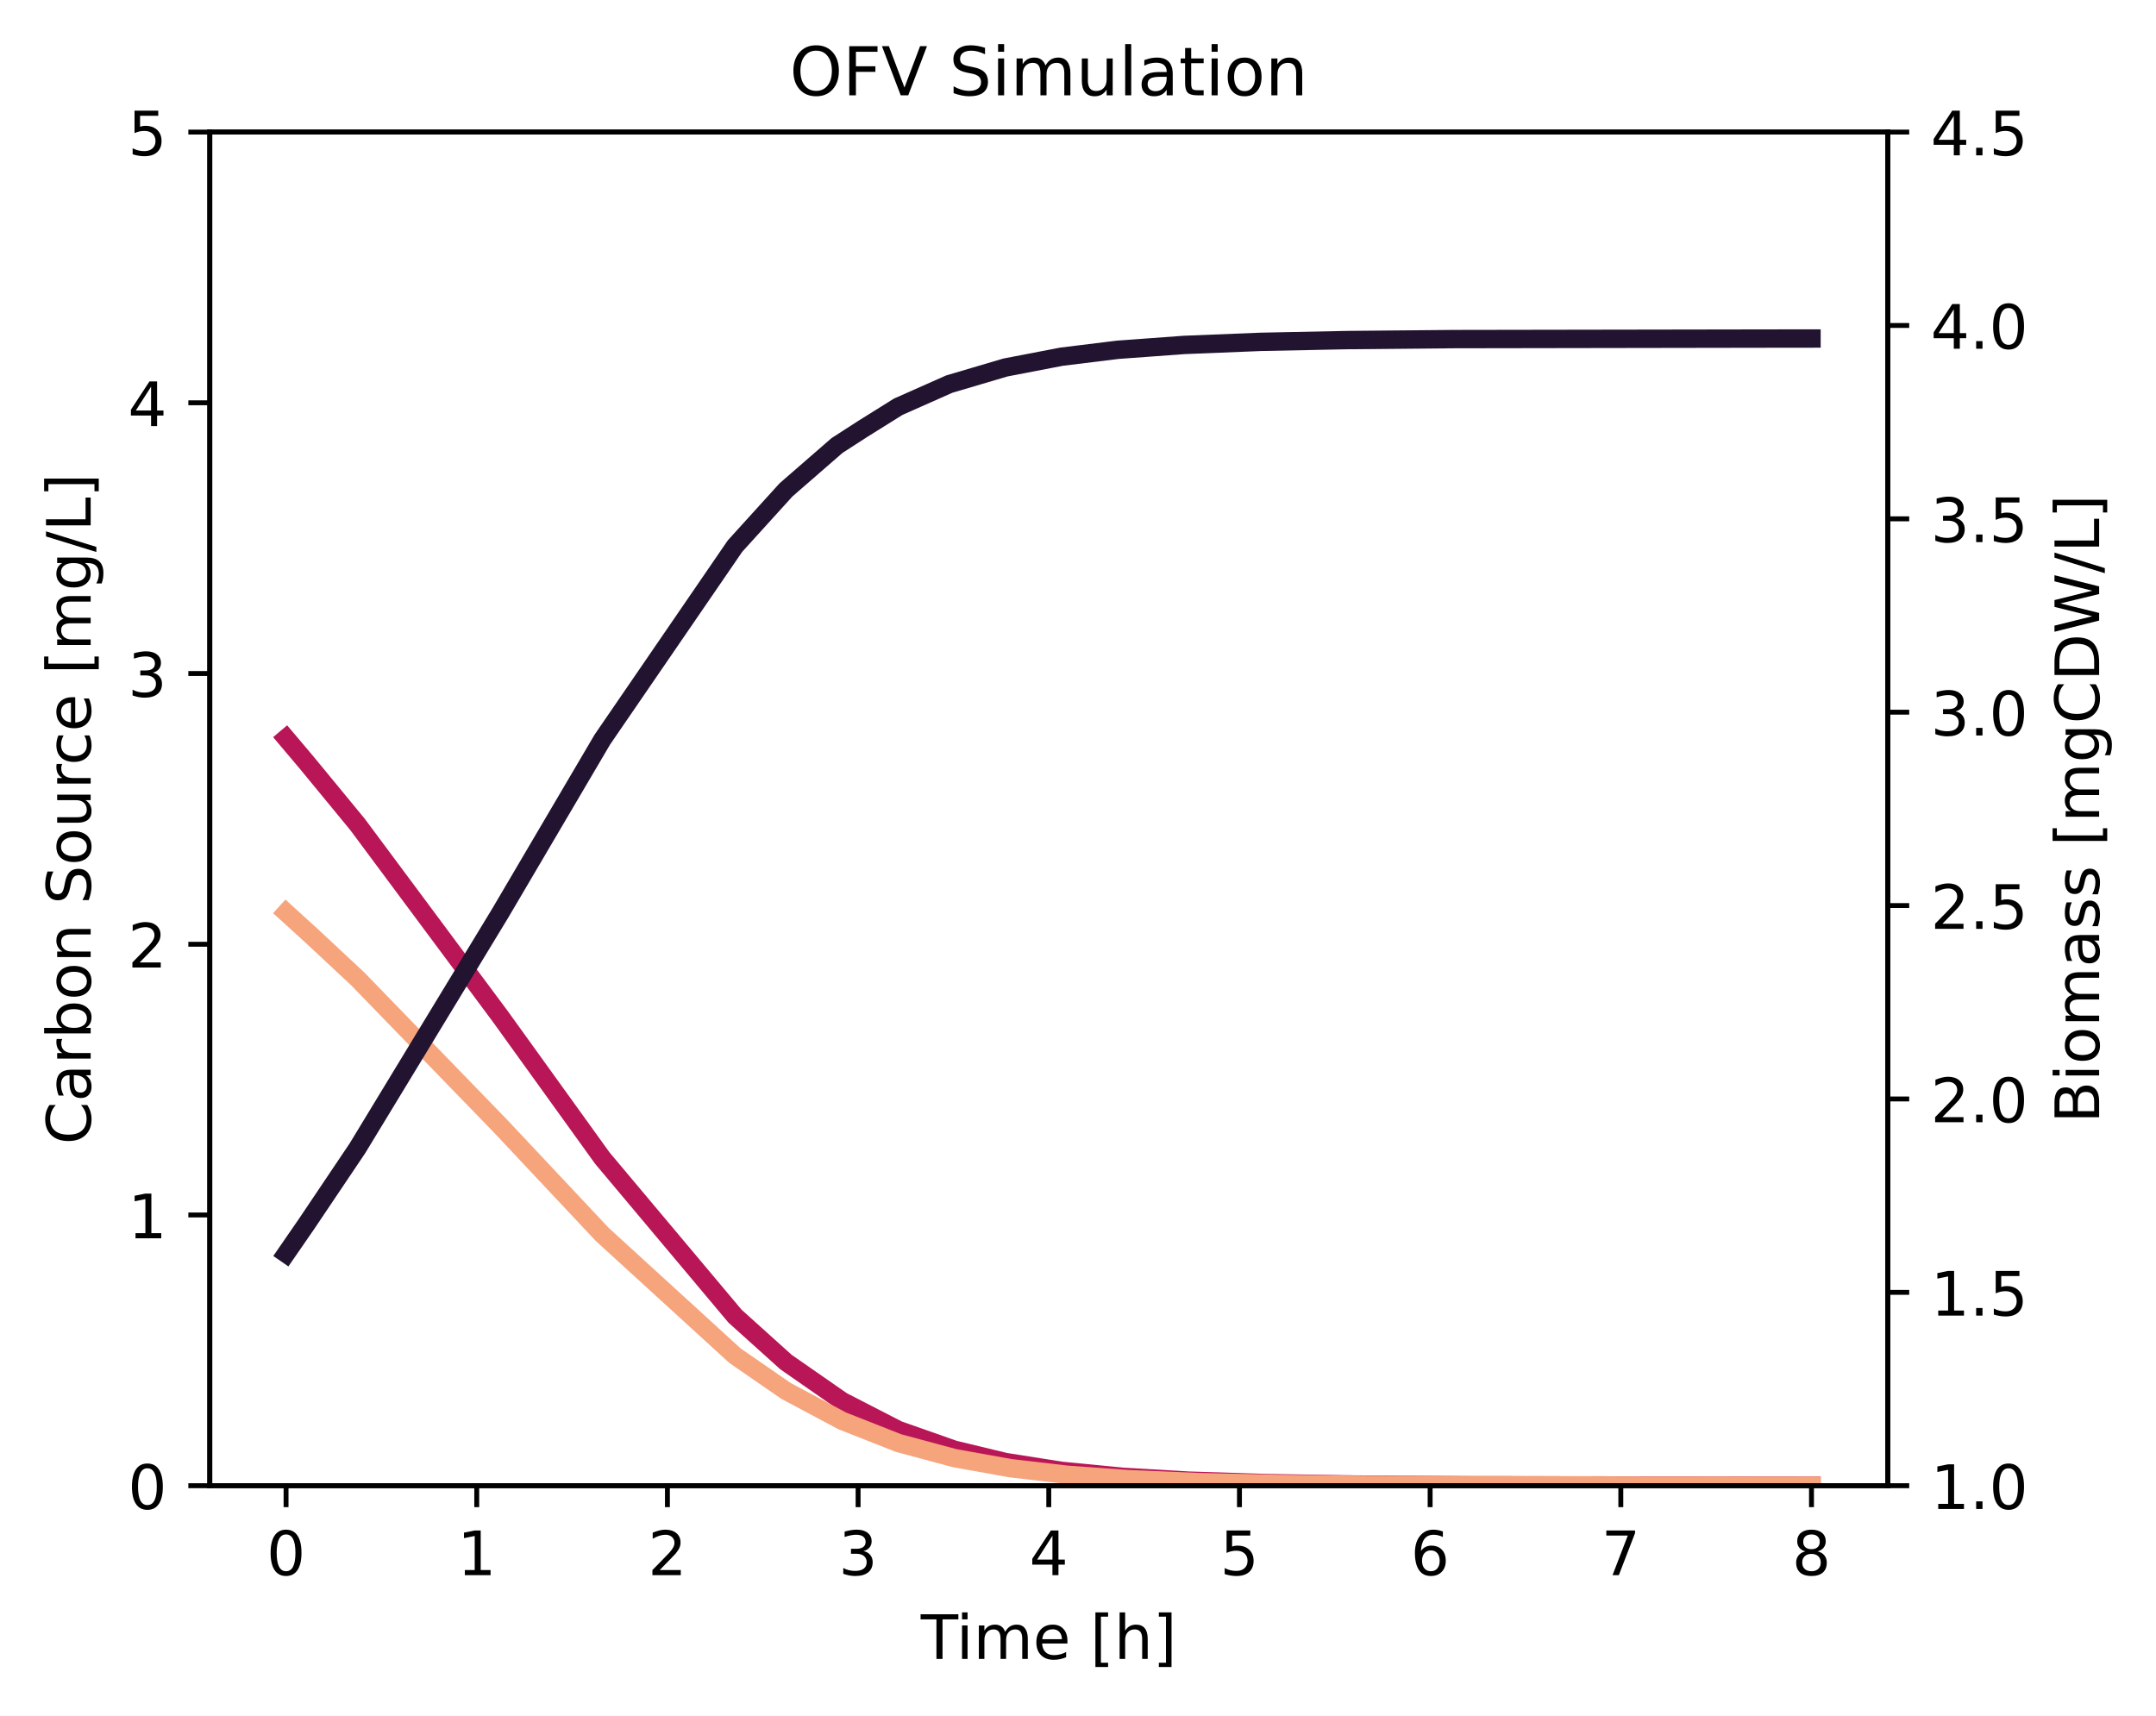
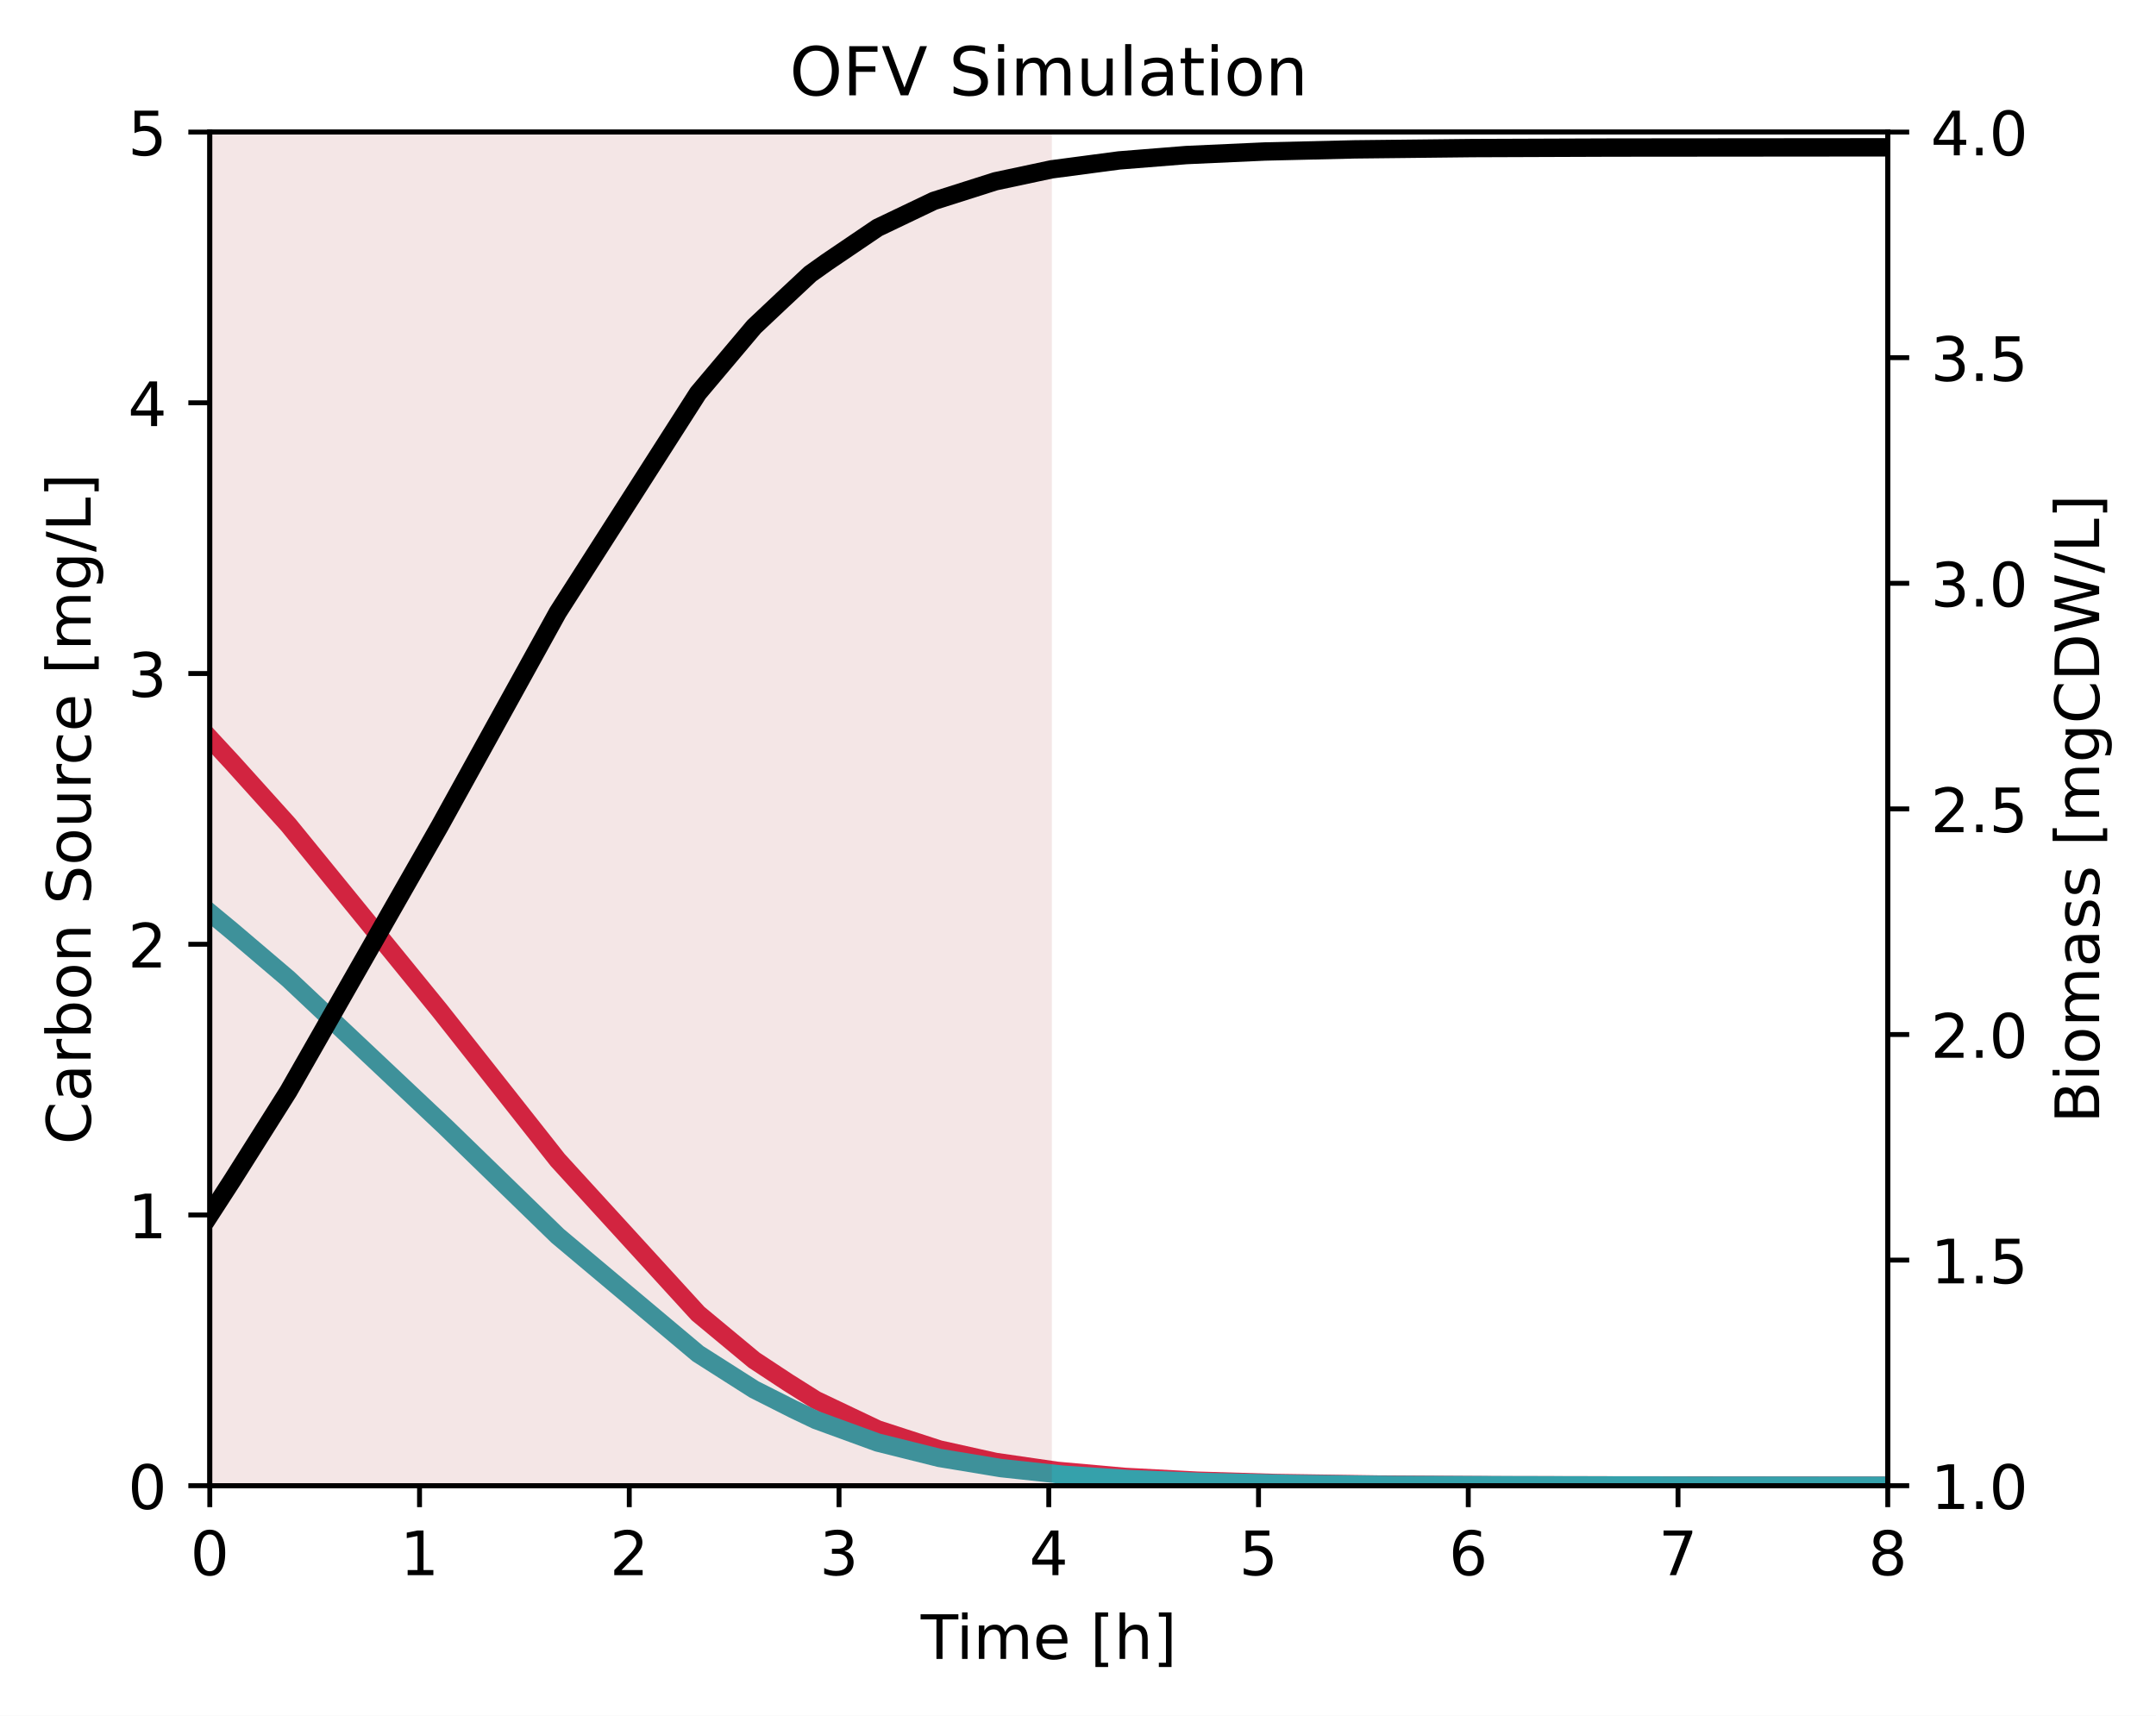
<svg xmlns="http://www.w3.org/2000/svg" xmlns:xlink="http://www.w3.org/1999/xlink" width="351.897pt" height="280.075pt" viewBox="0 0 351.897 280.075" version="1.1">
  <defs>
    <style type="text/css">*{stroke-linejoin: round; stroke-linecap: butt}</style>
  </defs>
  <g id="figure_1">
    <g id="patch_1">
      <path d="M 0 280.075  L 351.897 280.075  L 351.897 0  L 0 0  z " style="fill: #ffffff" />
    </g>
    <g id="axes_1">
      <g id="patch_2">
        <path d="M 34.241 242.518  L 308.116 242.518  L 308.116 21.558  L 34.241 21.558  z " style="fill: #ffffff" />
      </g>
      <g id="matplotlib.axis_1">
        <g id="xtick_1">
          <g id="line2d_1">
            <defs>
-               <path id="m158413f5a1" d="M 0 0  L 0 3.5  " style="stroke: #000000; stroke-width: 0.8" />
-             </defs>
-             <g>
-               <use xlink:href="#m158413f5a1" x="46.689" y="242.518" style="stroke: #000000; stroke-width: 0.8" />
+               <path id="m9cf7307603" d="M 0 0  L 0 3.5  " style="stroke: #000000; stroke-width: 0.8" />
+             </defs>
+             <g>
+               <use xlink:href="#m9cf7307603" x="34.241" y="242.518" style="stroke: #000000; stroke-width: 0.8" />
            </g>
          </g>
          <g id="text_1">
-             <g transform="translate(43.50824 257.1167) scale(0.1 -0.1)">
+             <g transform="translate(31.05937 257.1167) scale(0.1 -0.1)">
              <defs>
                <path id="DejaVuSans-30" d="M 2034 4250  Q 1547 4250 1301 3770  Q 1056 3291 1056 2328  Q 1056 1369 1301 889  Q 1547 409 2034 409  Q 2525 409 2770 889  Q 3016 1369 3016 2328  Q 3016 3291 2770 3770  Q 2525 4250 2034 4250  z M 2034 4750  Q 2819 4750 3233 4129  Q 3647 3509 3647 2328  Q 3647 1150 3233 529  Q 2819 -91 2034 -91  Q 1250 -91 836 529  Q 422 1150 422 2328  Q 422 3509 836 4129  Q 1250 4750 2034 4750  z " transform="scale(0.015625)" />
              </defs>
              <use xlink:href="#DejaVuSans-30" />
            </g>
          </g>
        </g>
        <g id="xtick_2">
          <g id="line2d_2">
            <g>
-               <use xlink:href="#m158413f5a1" x="77.812" y="242.518" style="stroke: #000000; stroke-width: 0.8" />
+               <use xlink:href="#m9cf7307603" x="68.475" y="242.518" style="stroke: #000000; stroke-width: 0.8" />
            </g>
          </g>
          <g id="text_2">
-             <g transform="translate(74.6304 257.1167) scale(0.1 -0.1)">
+             <g transform="translate(65.29375 257.1167) scale(0.1 -0.1)">
              <defs>
                <path id="DejaVuSans-31" d="M 794 531  L 1825 531  L 1825 4091  L 703 3866  L 703 4441  L 1819 4666  L 2450 4666  L 2450 531  L 3481 531  L 3481 0  L 794 0  L 794 531  z " transform="scale(0.015625)" />
              </defs>
              <use xlink:href="#DejaVuSans-31" />
            </g>
          </g>
        </g>
        <g id="xtick_3">
          <g id="line2d_3">
            <g>
-               <use xlink:href="#m158413f5a1" x="108.934" y="242.518" style="stroke: #000000; stroke-width: 0.8" />
+               <use xlink:href="#m9cf7307603" x="102.709" y="242.518" style="stroke: #000000; stroke-width: 0.8" />
            </g>
          </g>
          <g id="text_3">
-             <g transform="translate(105.7526 257.1167) scale(0.1 -0.1)">
+             <g transform="translate(99.52813 257.1167) scale(0.1 -0.1)">
              <defs>
                <path id="DejaVuSans-32" d="M 1228 531  L 3431 531  L 3431 0  L 469 0  L 469 531  Q 828 903 1448 1529  Q 2069 2156 2228 2338  Q 2531 2678 2651 2914  Q 2772 3150 2772 3378  Q 2772 3750 2511 3984  Q 2250 4219 1831 4219  Q 1534 4219 1204 4116  Q 875 4013 500 3803  L 500 4441  Q 881 4594 1212 4672  Q 1544 4750 1819 4750  Q 2544 4750 2975 4387  Q 3406 4025 3406 3419  Q 3406 3131 3298 2873  Q 3191 2616 2906 2266  Q 2828 2175 2409 1742  Q 1991 1309 1228 531  z " transform="scale(0.015625)" />
              </defs>
              <use xlink:href="#DejaVuSans-32" />
            </g>
          </g>
        </g>
        <g id="xtick_4">
          <g id="line2d_4">
            <g>
-               <use xlink:href="#m158413f5a1" x="140.056" y="242.518" style="stroke: #000000; stroke-width: 0.8" />
+               <use xlink:href="#m9cf7307603" x="136.944" y="242.518" style="stroke: #000000; stroke-width: 0.8" />
            </g>
          </g>
          <g id="text_4">
-             <g transform="translate(136.8747 257.1167) scale(0.1 -0.1)">
+             <g transform="translate(133.7625 257.1167) scale(0.1 -0.1)">
              <defs>
                <path id="DejaVuSans-33" d="M 2597 2516  Q 3050 2419 3304 2112  Q 3559 1806 3559 1356  Q 3559 666 3084 287  Q 2609 -91 1734 -91  Q 1441 -91 1130 -33  Q 819 25 488 141  L 488 750  Q 750 597 1062 519  Q 1375 441 1716 441  Q 2309 441 2620 675  Q 2931 909 2931 1356  Q 2931 1769 2642 2001  Q 2353 2234 1838 2234  L 1294 2234  L 1294 2753  L 1863 2753  Q 2328 2753 2575 2939  Q 2822 3125 2822 3475  Q 2822 3834 2567 4026  Q 2313 4219 1838 4219  Q 1578 4219 1281 4162  Q 984 4106 628 3988  L 628 4550  Q 988 4650 1302 4700  Q 1616 4750 1894 4750  Q 2613 4750 3031 4423  Q 3450 4097 3450 3541  Q 3450 3153 3228 2886  Q 3006 2619 2597 2516  z " transform="scale(0.015625)" />
              </defs>
              <use xlink:href="#DejaVuSans-33" />
            </g>
          </g>
        </g>
        <g id="xtick_5">
          <g id="line2d_5">
            <g>
-               <use xlink:href="#m158413f5a1" x="171.178" y="242.518" style="stroke: #000000; stroke-width: 0.8" />
+               <use xlink:href="#m9cf7307603" x="171.178" y="242.518" style="stroke: #000000; stroke-width: 0.8" />
            </g>
          </g>
          <g id="text_5">
            <g transform="translate(167.9969 257.1167) scale(0.1 -0.1)">
              <defs>
                <path id="DejaVuSans-34" d="M 2419 4116  L 825 1625  L 2419 1625  L 2419 4116  z M 2253 4666  L 3047 4666  L 3047 1625  L 3713 1625  L 3713 1100  L 3047 1100  L 3047 0  L 2419 0  L 2419 1100  L 313 1100  L 313 1709  L 2253 4666  z " transform="scale(0.015625)" />
              </defs>
              <use xlink:href="#DejaVuSans-34" />
            </g>
          </g>
        </g>
        <g id="xtick_6">
          <g id="line2d_6">
            <g>
-               <use xlink:href="#m158413f5a1" x="202.3" y="242.518" style="stroke: #000000; stroke-width: 0.8" />
+               <use xlink:href="#m9cf7307603" x="205.412" y="242.518" style="stroke: #000000; stroke-width: 0.8" />
            </g>
          </g>
          <g id="text_6">
-             <g transform="translate(199.119 257.1167) scale(0.1 -0.1)">
+             <g transform="translate(202.2312 257.1167) scale(0.1 -0.1)">
              <defs>
                <path id="DejaVuSans-35" d="M 691 4666  L 3169 4666  L 3169 4134  L 1269 4134  L 1269 2991  Q 1406 3038 1543 3061  Q 1681 3084 1819 3084  Q 2600 3084 3056 2656  Q 3513 2228 3513 1497  Q 3513 744 3044 326  Q 2575 -91 1722 -91  Q 1428 -91 1123 -41  Q 819 9 494 109  L 494 744  Q 775 591 1075 516  Q 1375 441 1709 441  Q 2250 441 2565 725  Q 2881 1009 2881 1497  Q 2881 1984 2565 2268  Q 2250 2553 1709 2553  Q 1456 2553 1204 2497  Q 953 2441 691 2322  L 691 4666  z " transform="scale(0.015625)" />
              </defs>
              <use xlink:href="#DejaVuSans-35" />
            </g>
          </g>
        </g>
        <g id="xtick_7">
          <g id="line2d_7">
            <g>
-               <use xlink:href="#m158413f5a1" x="233.422" y="242.518" style="stroke: #000000; stroke-width: 0.8" />
+               <use xlink:href="#m9cf7307603" x="239.647" y="242.518" style="stroke: #000000; stroke-width: 0.8" />
            </g>
          </g>
          <g id="text_7">
-             <g transform="translate(230.2412 257.1167) scale(0.1 -0.1)">
+             <g transform="translate(236.4656 257.1167) scale(0.1 -0.1)">
              <defs>
                <path id="DejaVuSans-36" d="M 2113 2584  Q 1688 2584 1439 2293  Q 1191 2003 1191 1497  Q 1191 994 1439 701  Q 1688 409 2113 409  Q 2538 409 2786 701  Q 3034 994 3034 1497  Q 3034 2003 2786 2293  Q 2538 2584 2113 2584  z M 3366 4563  L 3366 3988  Q 3128 4100 2886 4159  Q 2644 4219 2406 4219  Q 1781 4219 1451 3797  Q 1122 3375 1075 2522  Q 1259 2794 1537 2939  Q 1816 3084 2150 3084  Q 2853 3084 3261 2657  Q 3669 2231 3669 1497  Q 3669 778 3244 343  Q 2819 -91 2113 -91  Q 1303 -91 875 529  Q 447 1150 447 2328  Q 447 3434 972 4092  Q 1497 4750 2381 4750  Q 2619 4750 2861 4703  Q 3103 4656 3366 4563  z " transform="scale(0.015625)" />
              </defs>
              <use xlink:href="#DejaVuSans-36" />
            </g>
          </g>
        </g>
        <g id="xtick_8">
          <g id="line2d_8">
            <g>
-               <use xlink:href="#m158413f5a1" x="264.545" y="242.518" style="stroke: #000000; stroke-width: 0.8" />
+               <use xlink:href="#m9cf7307603" x="273.881" y="242.518" style="stroke: #000000; stroke-width: 0.8" />
            </g>
          </g>
          <g id="text_8">
-             <g transform="translate(261.3634 257.1167) scale(0.1 -0.1)">
+             <g transform="translate(270.7 257.1167) scale(0.1 -0.1)">
              <defs>
                <path id="DejaVuSans-37" d="M 525 4666  L 3525 4666  L 3525 4397  L 1831 0  L 1172 0  L 2766 4134  L 525 4134  L 525 4666  z " transform="scale(0.015625)" />
              </defs>
              <use xlink:href="#DejaVuSans-37" />
            </g>
          </g>
        </g>
        <g id="xtick_9">
          <g id="line2d_9">
            <g>
-               <use xlink:href="#m158413f5a1" x="295.667" y="242.518" style="stroke: #000000; stroke-width: 0.8" />
+               <use xlink:href="#m9cf7307603" x="308.116" y="242.518" style="stroke: #000000; stroke-width: 0.8" />
            </g>
          </g>
          <g id="text_9">
-             <g transform="translate(292.4855 257.1167) scale(0.1 -0.1)">
+             <g transform="translate(304.9344 257.1167) scale(0.1 -0.1)">
              <defs>
                <path id="DejaVuSans-38" d="M 2034 2216  Q 1584 2216 1326 1975  Q 1069 1734 1069 1313  Q 1069 891 1326 650  Q 1584 409 2034 409  Q 2484 409 2743 651  Q 3003 894 3003 1313  Q 3003 1734 2745 1975  Q 2488 2216 2034 2216  z M 1403 2484  Q 997 2584 770 2862  Q 544 3141 544 3541  Q 544 4100 942 4425  Q 1341 4750 2034 4750  Q 2731 4750 3128 4425  Q 3525 4100 3525 3541  Q 3525 3141 3298 2862  Q 3072 2584 2669 2484  Q 3125 2378 3379 2068  Q 3634 1759 3634 1313  Q 3634 634 3220 271  Q 2806 -91 2034 -91  Q 1263 -91 848 271  Q 434 634 434 1313  Q 434 1759 690 2068  Q 947 2378 1403 2484  z M 1172 3481  Q 1172 3119 1398 2916  Q 1625 2713 2034 2713  Q 2441 2713 2670 2916  Q 2900 3119 2900 3481  Q 2900 3844 2670 4047  Q 2441 4250 2034 4250  Q 1625 4250 1398 4047  Q 1172 3844 1172 3481  z " transform="scale(0.015625)" />
              </defs>
              <use xlink:href="#DejaVuSans-38" />
            </g>
          </g>
        </g>
        <g id="text_10">
          <g transform="translate(150.2852 270.7948) scale(0.1 -0.1)">
            <defs>
              <path id="DejaVuSans-54" d="M -19 4666  L 3928 4666  L 3928 4134  L 2272 4134  L 2272 0  L 1638 0  L 1638 4134  L -19 4134  L -19 4666  z " transform="scale(0.015625)" />
              <path id="DejaVuSans-69" d="M 603 3500  L 1178 3500  L 1178 0  L 603 0  L 603 3500  z M 603 4863  L 1178 4863  L 1178 4134  L 603 4134  L 603 4863  z " transform="scale(0.015625)" />
              <path id="DejaVuSans-6d" d="M 3328 2828  Q 3544 3216 3844 3400  Q 4144 3584 4550 3584  Q 5097 3584 5394 3201  Q 5691 2819 5691 2113  L 5691 0  L 5113 0  L 5113 2094  Q 5113 2597 4934 2840  Q 4756 3084 4391 3084  Q 3944 3084 3684 2787  Q 3425 2491 3425 1978  L 3425 0  L 2847 0  L 2847 2094  Q 2847 2600 2669 2842  Q 2491 3084 2119 3084  Q 1678 3084 1418 2786  Q 1159 2488 1159 1978  L 1159 0  L 581 0  L 581 3500  L 1159 3500  L 1159 2956  Q 1356 3278 1631 3431  Q 1906 3584 2284 3584  Q 2666 3584 2933 3390  Q 3200 3197 3328 2828  z " transform="scale(0.015625)" />
              <path id="DejaVuSans-65" d="M 3597 1894  L 3597 1613  L 953 1613  Q 991 1019 1311 708  Q 1631 397 2203 397  Q 2534 397 2845 478  Q 3156 559 3463 722  L 3463 178  Q 3153 47 2828 -22  Q 2503 -91 2169 -91  Q 1331 -91 842 396  Q 353 884 353 1716  Q 353 2575 817 3079  Q 1281 3584 2069 3584  Q 2775 3584 3186 3129  Q 3597 2675 3597 1894  z M 3022 2063  Q 3016 2534 2758 2815  Q 2500 3097 2075 3097  Q 1594 3097 1305 2825  Q 1016 2553 972 2059  L 3022 2063  z " transform="scale(0.015625)" />
              <path id="DejaVuSans-20" transform="scale(0.015625)" />
              <path id="DejaVuSans-5b" d="M 550 4863  L 1875 4863  L 1875 4416  L 1125 4416  L 1125 -397  L 1875 -397  L 1875 -844  L 550 -844  L 550 4863  z " transform="scale(0.015625)" />
              <path id="DejaVuSans-68" d="M 3513 2113  L 3513 0  L 2938 0  L 2938 2094  Q 2938 2591 2744 2837  Q 2550 3084 2163 3084  Q 1697 3084 1428 2787  Q 1159 2491 1159 1978  L 1159 0  L 581 0  L 581 4863  L 1159 4863  L 1159 2956  Q 1366 3272 1645 3428  Q 1925 3584 2291 3584  Q 2894 3584 3203 3211  Q 3513 2838 3513 2113  z " transform="scale(0.015625)" />
              <path id="DejaVuSans-5d" d="M 1947 4863  L 1947 -844  L 622 -844  L 622 -397  L 1369 -397  L 1369 4416  L 622 4416  L 622 4863  L 1947 4863  z " transform="scale(0.015625)" />
            </defs>
            <use xlink:href="#DejaVuSans-54" />
            <use xlink:href="#DejaVuSans-69" transform="translate(57.95898 0)" />
            <use xlink:href="#DejaVuSans-6d" transform="translate(85.74219 0)" />
            <use xlink:href="#DejaVuSans-65" transform="translate(183.1543 0)" />
            <use xlink:href="#DejaVuSans-20" transform="translate(244.6777 0)" />
            <use xlink:href="#DejaVuSans-5b" transform="translate(276.4648 0)" />
            <use xlink:href="#DejaVuSans-68" transform="translate(315.4785 0)" />
            <use xlink:href="#DejaVuSans-5d" transform="translate(378.8574 0)" />
          </g>
        </g>
      </g>
      <g id="matplotlib.axis_2">
        <g id="ytick_1">
          <g id="line2d_10">
            <defs>
-               <path id="m7b5708a6aa" d="M 0 0  L -3.5 0  " style="stroke: #000000; stroke-width: 0.8" />
-             </defs>
-             <g>
-               <use xlink:href="#m7b5708a6aa" x="34.241" y="242.518" style="stroke: #000000; stroke-width: 0.8" />
+               <path id="mfbfe133d39" d="M 0 0  L -3.5 0  " style="stroke: #000000; stroke-width: 0.8" />
+             </defs>
+             <g>
+               <use xlink:href="#mfbfe133d39" x="34.241" y="242.518" style="stroke: #000000; stroke-width: 0.8" />
            </g>
          </g>
          <g id="text_11">
            <g transform="translate(20.87813 246.3175) scale(0.1 -0.1)">
              <use xlink:href="#DejaVuSans-30" />
            </g>
          </g>
        </g>
        <g id="ytick_2">
          <g id="line2d_11">
            <g>
-               <use xlink:href="#m7b5708a6aa" x="34.241" y="198.326" style="stroke: #000000; stroke-width: 0.8" />
+               <use xlink:href="#mfbfe133d39" x="34.241" y="198.326" style="stroke: #000000; stroke-width: 0.8" />
            </g>
          </g>
          <g id="text_12">
            <g transform="translate(20.87813 202.1255) scale(0.1 -0.1)">
              <use xlink:href="#DejaVuSans-31" />
            </g>
          </g>
        </g>
        <g id="ytick_3">
          <g id="line2d_12">
            <g>
-               <use xlink:href="#m7b5708a6aa" x="34.241" y="154.134" style="stroke: #000000; stroke-width: 0.8" />
+               <use xlink:href="#mfbfe133d39" x="34.241" y="154.134" style="stroke: #000000; stroke-width: 0.8" />
            </g>
          </g>
          <g id="text_13">
            <g transform="translate(20.87813 157.9335) scale(0.1 -0.1)">
              <use xlink:href="#DejaVuSans-32" />
            </g>
          </g>
        </g>
        <g id="ytick_4">
          <g id="line2d_13">
            <g>
-               <use xlink:href="#m7b5708a6aa" x="34.241" y="109.942" style="stroke: #000000; stroke-width: 0.8" />
+               <use xlink:href="#mfbfe133d39" x="34.241" y="109.942" style="stroke: #000000; stroke-width: 0.8" />
            </g>
          </g>
          <g id="text_14">
            <g transform="translate(20.87813 113.7415) scale(0.1 -0.1)">
              <use xlink:href="#DejaVuSans-33" />
            </g>
          </g>
        </g>
        <g id="ytick_5">
          <g id="line2d_14">
            <g>
-               <use xlink:href="#m7b5708a6aa" x="34.241" y="65.75" style="stroke: #000000; stroke-width: 0.8" />
+               <use xlink:href="#mfbfe133d39" x="34.241" y="65.75" style="stroke: #000000; stroke-width: 0.8" />
            </g>
          </g>
          <g id="text_15">
            <g transform="translate(20.87813 69.5495) scale(0.1 -0.1)">
              <use xlink:href="#DejaVuSans-34" />
            </g>
          </g>
        </g>
        <g id="ytick_6">
          <g id="line2d_15">
            <g>
-               <use xlink:href="#m7b5708a6aa" x="34.241" y="21.558" style="stroke: #000000; stroke-width: 0.8" />
+               <use xlink:href="#mfbfe133d39" x="34.241" y="21.558" style="stroke: #000000; stroke-width: 0.8" />
            </g>
          </g>
          <g id="text_16">
            <g transform="translate(20.87813 25.3575) scale(0.1 -0.1)">
              <use xlink:href="#DejaVuSans-35" />
            </g>
          </g>
        </g>
        <g id="text_17">
          <g transform="translate(14.79844 186.8172) rotate(-90) scale(0.1 -0.1)">
            <defs>
              <path id="DejaVuSans-43" d="M 4122 4306  L 4122 3641  Q 3803 3938 3442 4084  Q 3081 4231 2675 4231  Q 1875 4231 1450 3742  Q 1025 3253 1025 2328  Q 1025 1406 1450 917  Q 1875 428 2675 428  Q 3081 428 3442 575  Q 3803 722 4122 1019  L 4122 359  Q 3791 134 3420 21  Q 3050 -91 2638 -91  Q 1578 -91 968 557  Q 359 1206 359 2328  Q 359 3453 968 4101  Q 1578 4750 2638 4750  Q 3056 4750 3426 4639  Q 3797 4528 4122 4306  z " transform="scale(0.015625)" />
              <path id="DejaVuSans-61" d="M 2194 1759  Q 1497 1759 1228 1600  Q 959 1441 959 1056  Q 959 750 1161 570  Q 1363 391 1709 391  Q 2188 391 2477 730  Q 2766 1069 2766 1631  L 2766 1759  L 2194 1759  z M 3341 1997  L 3341 0  L 2766 0  L 2766 531  Q 2569 213 2275 61  Q 1981 -91 1556 -91  Q 1019 -91 701 211  Q 384 513 384 1019  Q 384 1609 779 1909  Q 1175 2209 1959 2209  L 2766 2209  L 2766 2266  Q 2766 2663 2505 2880  Q 2244 3097 1772 3097  Q 1472 3097 1187 3025  Q 903 2953 641 2809  L 641 3341  Q 956 3463 1253 3523  Q 1550 3584 1831 3584  Q 2591 3584 2966 3190  Q 3341 2797 3341 1997  z " transform="scale(0.015625)" />
              <path id="DejaVuSans-72" d="M 2631 2963  Q 2534 3019 2420 3045  Q 2306 3072 2169 3072  Q 1681 3072 1420 2755  Q 1159 2438 1159 1844  L 1159 0  L 581 0  L 581 3500  L 1159 3500  L 1159 2956  Q 1341 3275 1631 3429  Q 1922 3584 2338 3584  Q 2397 3584 2469 3576  Q 2541 3569 2628 3553  L 2631 2963  z " transform="scale(0.015625)" />
              <path id="DejaVuSans-62" d="M 3116 1747  Q 3116 2381 2855 2742  Q 2594 3103 2138 3103  Q 1681 3103 1420 2742  Q 1159 2381 1159 1747  Q 1159 1113 1420 752  Q 1681 391 2138 391  Q 2594 391 2855 752  Q 3116 1113 3116 1747  z M 1159 2969  Q 1341 3281 1617 3432  Q 1894 3584 2278 3584  Q 2916 3584 3314 3078  Q 3713 2572 3713 1747  Q 3713 922 3314 415  Q 2916 -91 2278 -91  Q 1894 -91 1617 61  Q 1341 213 1159 525  L 1159 0  L 581 0  L 581 4863  L 1159 4863  L 1159 2969  z " transform="scale(0.015625)" />
              <path id="DejaVuSans-6f" d="M 1959 3097  Q 1497 3097 1228 2736  Q 959 2375 959 1747  Q 959 1119 1226 758  Q 1494 397 1959 397  Q 2419 397 2687 759  Q 2956 1122 2956 1747  Q 2956 2369 2687 2733  Q 2419 3097 1959 3097  z M 1959 3584  Q 2709 3584 3137 3096  Q 3566 2609 3566 1747  Q 3566 888 3137 398  Q 2709 -91 1959 -91  Q 1206 -91 779 398  Q 353 888 353 1747  Q 353 2609 779 3096  Q 1206 3584 1959 3584  z " transform="scale(0.015625)" />
              <path id="DejaVuSans-6e" d="M 3513 2113  L 3513 0  L 2938 0  L 2938 2094  Q 2938 2591 2744 2837  Q 2550 3084 2163 3084  Q 1697 3084 1428 2787  Q 1159 2491 1159 1978  L 1159 0  L 581 0  L 581 3500  L 1159 3500  L 1159 2956  Q 1366 3272 1645 3428  Q 1925 3584 2291 3584  Q 2894 3584 3203 3211  Q 3513 2838 3513 2113  z " transform="scale(0.015625)" />
              <path id="DejaVuSans-53" d="M 3425 4513  L 3425 3897  Q 3066 4069 2747 4153  Q 2428 4238 2131 4238  Q 1616 4238 1336 4038  Q 1056 3838 1056 3469  Q 1056 3159 1242 3001  Q 1428 2844 1947 2747  L 2328 2669  Q 3034 2534 3370 2195  Q 3706 1856 3706 1288  Q 3706 609 3251 259  Q 2797 -91 1919 -91  Q 1588 -91 1214 -16  Q 841 59 441 206  L 441 856  Q 825 641 1194 531  Q 1563 422 1919 422  Q 2459 422 2753 634  Q 3047 847 3047 1241  Q 3047 1584 2836 1778  Q 2625 1972 2144 2069  L 1759 2144  Q 1053 2284 737 2584  Q 422 2884 422 3419  Q 422 4038 858 4394  Q 1294 4750 2059 4750  Q 2388 4750 2728 4690  Q 3069 4631 3425 4513  z " transform="scale(0.015625)" />
              <path id="DejaVuSans-75" d="M 544 1381  L 544 3500  L 1119 3500  L 1119 1403  Q 1119 906 1312 657  Q 1506 409 1894 409  Q 2359 409 2629 706  Q 2900 1003 2900 1516  L 2900 3500  L 3475 3500  L 3475 0  L 2900 0  L 2900 538  Q 2691 219 2414 64  Q 2138 -91 1772 -91  Q 1169 -91 856 284  Q 544 659 544 1381  z M 1991 3584  L 1991 3584  z " transform="scale(0.015625)" />
              <path id="DejaVuSans-63" d="M 3122 3366  L 3122 2828  Q 2878 2963 2633 3030  Q 2388 3097 2138 3097  Q 1578 3097 1268 2742  Q 959 2388 959 1747  Q 959 1106 1268 751  Q 1578 397 2138 397  Q 2388 397 2633 464  Q 2878 531 3122 666  L 3122 134  Q 2881 22 2623 -34  Q 2366 -91 2075 -91  Q 1284 -91 818 406  Q 353 903 353 1747  Q 353 2603 823 3093  Q 1294 3584 2113 3584  Q 2378 3584 2631 3529  Q 2884 3475 3122 3366  z " transform="scale(0.015625)" />
              <path id="DejaVuSans-67" d="M 2906 1791  Q 2906 2416 2648 2759  Q 2391 3103 1925 3103  Q 1463 3103 1205 2759  Q 947 2416 947 1791  Q 947 1169 1205 825  Q 1463 481 1925 481  Q 2391 481 2648 825  Q 2906 1169 2906 1791  z M 3481 434  Q 3481 -459 3084 -895  Q 2688 -1331 1869 -1331  Q 1566 -1331 1297 -1286  Q 1028 -1241 775 -1147  L 775 -588  Q 1028 -725 1275 -790  Q 1522 -856 1778 -856  Q 2344 -856 2625 -561  Q 2906 -266 2906 331  L 2906 616  Q 2728 306 2450 153  Q 2172 0 1784 0  Q 1141 0 747 490  Q 353 981 353 1791  Q 353 2603 747 3093  Q 1141 3584 1784 3584  Q 2172 3584 2450 3431  Q 2728 3278 2906 2969  L 2906 3500  L 3481 3500  L 3481 434  z " transform="scale(0.015625)" />
              <path id="DejaVuSans-2f" d="M 1625 4666  L 2156 4666  L 531 -594  L 0 -594  L 1625 4666  z " transform="scale(0.015625)" />
              <path id="DejaVuSans-4c" d="M 628 4666  L 1259 4666  L 1259 531  L 3531 531  L 3531 0  L 628 0  L 628 4666  z " transform="scale(0.015625)" />
            </defs>
            <use xlink:href="#DejaVuSans-43" />
            <use xlink:href="#DejaVuSans-61" transform="translate(69.82422 0)" />
            <use xlink:href="#DejaVuSans-72" transform="translate(131.1035 0)" />
            <use xlink:href="#DejaVuSans-62" transform="translate(172.2168 0)" />
            <use xlink:href="#DejaVuSans-6f" transform="translate(235.6934 0)" />
            <use xlink:href="#DejaVuSans-6e" transform="translate(296.875 0)" />
            <use xlink:href="#DejaVuSans-20" transform="translate(360.2539 0)" />
            <use xlink:href="#DejaVuSans-53" transform="translate(392.041 0)" />
            <use xlink:href="#DejaVuSans-6f" transform="translate(455.5176 0)" />
            <use xlink:href="#DejaVuSans-75" transform="translate(516.6992 0)" />
            <use xlink:href="#DejaVuSans-72" transform="translate(580.0781 0)" />
            <use xlink:href="#DejaVuSans-63" transform="translate(618.9414 0)" />
            <use xlink:href="#DejaVuSans-65" transform="translate(673.9219 0)" />
            <use xlink:href="#DejaVuSans-20" transform="translate(735.4453 0)" />
            <use xlink:href="#DejaVuSans-5b" transform="translate(767.2324 0)" />
            <use xlink:href="#DejaVuSans-6d" transform="translate(806.2461 0)" />
            <use xlink:href="#DejaVuSans-67" transform="translate(903.6582 0)" />
            <use xlink:href="#DejaVuSans-2f" transform="translate(967.1348 0)" />
            <use xlink:href="#DejaVuSans-4c" transform="translate(1000.826 0)" />
            <use xlink:href="#DejaVuSans-5d" transform="translate(1056.539 0)" />
          </g>
        </g>
      </g>
      <g id="line2d_16">
-         <path d="M 46.689 120.506  L 50.02 124.449  L 58.347 134.567  L 81.663 165.926  L 98.317 189.051  L 119.967 214.843  L 128.294 222.341  L 137.454 228.712  L 146.613 233.423  L 155.773 236.646  L 164.1 238.652  L 173.26 240.092  L 183.252 241.068  L 194.077 241.693  L 206.568 242.09  L 221.556 242.329  L 239.876 242.447  L 295.667 242.515  L 295.667 242.515  " clip-path="url(#pa58c7645dc)" style="fill: none; stroke: #b91657; stroke-width: 3; stroke-linecap: square" />
+         <path d="M 34.241 120.506  L 37.905 124.466  L 47.064 134.629  L 71.795 164.981  L 91.031 189.354  L 113.93 214.422  L 123.09 222.027  L 128.586 225.649  L 133.165 228.532  L 143.241 233.326  L 153.317 236.601  L 162.476 238.634  L 172.552 240.09  L 183.544 241.073  L 195.451 241.7  L 208.275 242.078  L 224.762 242.324  L 244.914 242.446  L 308.116 242.515  L 308.116 242.515  " clip-path="url(#pe7bbe9fb30)" style="fill: none; stroke: #d92847; stroke-width: 3; stroke-linecap: square" />
      </g>
      <g id="line2d_17">
-         <path d="M 46.689 148.96  L 50.853 152.75  L 58.347 159.742  L 81.663 183.788  L 98.317 201.52  L 119.967 221.297  L 128.294 227.046  L 137.454 231.932  L 146.613 235.544  L 155.773 238.016  L 164.933 239.659  L 174.093 240.726  L 184.085 241.449  L 195.743 241.936  L 208.233 242.219  L 224.055 242.395  L 269.853 242.508  L 295.667 242.516  L 295.667 242.516  " clip-path="url(#pa58c7645dc)" style="fill: none; stroke: #f6a47c; stroke-width: 3; stroke-linecap: square" />
+         <path d="M 34.241 148.96  L 37.905 151.996  L 47.064 159.79  L 72.711 183.957  L 91.031 201.752  L 113.93 220.974  L 123.09 226.806  L 129.501 230.043  L 133.165 231.793  L 143.241 235.47  L 153.317 237.981  L 163.392 239.647  L 173.468 240.726  L 184.46 241.453  L 196.367 241.917  L 211.023 242.226  L 227.51 242.392  L 277.889 242.508  L 308.116 242.516  L 308.116 242.516  " clip-path="url(#pe7bbe9fb30)" style="fill: none; stroke: #35a1ab; stroke-width: 3; stroke-linecap: square" />
      </g>
      <g id="patch_3">
        <path d="M 34.241 242.518  L 34.241 21.558  " style="fill: none; stroke: #000000; stroke-width: 0.8; stroke-linejoin: miter; stroke-linecap: square" />
      </g>
      <g id="patch_4">
        <path d="M 308.116 242.518  L 308.116 21.558  " style="fill: none; stroke: #000000; stroke-width: 0.8; stroke-linejoin: miter; stroke-linecap: square" />
      </g>
      <g id="patch_5">
        <path d="M 34.241 242.518  L 308.116 242.518  " style="fill: none; stroke: #000000; stroke-width: 0.8; stroke-linejoin: miter; stroke-linecap: square" />
      </g>
      <g id="patch_6">
        <path d="M 34.241 21.558  L 308.116 21.558  " style="fill: none; stroke: #000000; stroke-width: 0.8; stroke-linejoin: miter; stroke-linecap: square" />
      </g>
      <g id="text_18">
        <g transform="translate(128.8788 15.55828) scale(0.11 -0.11)">
          <defs>
            <path id="DejaVuSans-4f" d="M 2522 4238  Q 1834 4238 1429 3725  Q 1025 3213 1025 2328  Q 1025 1447 1429 934  Q 1834 422 2522 422  Q 3209 422 3611 934  Q 4013 1447 4013 2328  Q 4013 3213 3611 3725  Q 3209 4238 2522 4238  z M 2522 4750  Q 3503 4750 4090 4092  Q 4678 3434 4678 2328  Q 4678 1225 4090 567  Q 3503 -91 2522 -91  Q 1538 -91 948 565  Q 359 1222 359 2328  Q 359 3434 948 4092  Q 1538 4750 2522 4750  z " transform="scale(0.015625)" />
            <path id="DejaVuSans-46" d="M 628 4666  L 3309 4666  L 3309 4134  L 1259 4134  L 1259 2759  L 3109 2759  L 3109 2228  L 1259 2228  L 1259 0  L 628 0  L 628 4666  z " transform="scale(0.015625)" />
            <path id="DejaVuSans-56" d="M 1831 0  L 50 4666  L 709 4666  L 2188 738  L 3669 4666  L 4325 4666  L 2547 0  L 1831 0  z " transform="scale(0.015625)" />
            <path id="DejaVuSans-6c" d="M 603 4863  L 1178 4863  L 1178 0  L 603 0  L 603 4863  z " transform="scale(0.015625)" />
            <path id="DejaVuSans-74" d="M 1172 4494  L 1172 3500  L 2356 3500  L 2356 3053  L 1172 3053  L 1172 1153  Q 1172 725 1289 603  Q 1406 481 1766 481  L 2356 481  L 2356 0  L 1766 0  Q 1100 0 847 248  Q 594 497 594 1153  L 594 3053  L 172 3053  L 172 3500  L 594 3500  L 594 4494  L 1172 4494  z " transform="scale(0.015625)" />
          </defs>
          <use xlink:href="#DejaVuSans-4f" />
          <use xlink:href="#DejaVuSans-46" transform="translate(78.71094 0)" />
          <use xlink:href="#DejaVuSans-56" transform="translate(136.2305 0)" />
          <use xlink:href="#DejaVuSans-20" transform="translate(204.6387 0)" />
          <use xlink:href="#DejaVuSans-53" transform="translate(236.4258 0)" />
          <use xlink:href="#DejaVuSans-69" transform="translate(299.9023 0)" />
          <use xlink:href="#DejaVuSans-6d" transform="translate(327.6855 0)" />
          <use xlink:href="#DejaVuSans-75" transform="translate(425.0977 0)" />
          <use xlink:href="#DejaVuSans-6c" transform="translate(488.4766 0)" />
          <use xlink:href="#DejaVuSans-61" transform="translate(516.2598 0)" />
          <use xlink:href="#DejaVuSans-74" transform="translate(577.5391 0)" />
          <use xlink:href="#DejaVuSans-69" transform="translate(616.748 0)" />
          <use xlink:href="#DejaVuSans-6f" transform="translate(644.5312 0)" />
          <use xlink:href="#DejaVuSans-6e" transform="translate(705.7129 0)" />
        </g>
      </g>
    </g>
    <g id="axes_2">
+       <g id="patch_7">
+         <path d="M 34.241 242.518  L 171.178 242.518  L 171.178 21.558  L 34.241 21.558  z " clip-path="url(#pe7bbe9fb30)" style="fill: #8b0000; opacity: 0.1; stroke: #8b0000; stroke-linejoin: miter" />
+       </g>
      <g id="matplotlib.axis_3">
        <g id="ytick_7">
          <g id="line2d_18">
            <defs>
-               <path id="m7b362a3ff3" d="M 0 0  L 3.5 0  " style="stroke: #000000; stroke-width: 0.8" />
-             </defs>
-             <g>
-               <use xlink:href="#m7b362a3ff3" x="308.116" y="242.518" style="stroke: #000000; stroke-width: 0.8" />
+               <path id="m9e4ad41a7b" d="M 0 0  L 3.5 0  " style="stroke: #000000; stroke-width: 0.8" />
+             </defs>
+             <g>
+               <use xlink:href="#m9e4ad41a7b" x="308.116" y="242.518" style="stroke: #000000; stroke-width: 0.8" />
            </g>
          </g>
          <g id="text_19">
            <g transform="translate(315.1156 246.3175) scale(0.1 -0.1)">
              <defs>
                <path id="DejaVuSans-2e" d="M 684 794  L 1344 794  L 1344 0  L 684 0  L 684 794  z " transform="scale(0.015625)" />
              </defs>
              <use xlink:href="#DejaVuSans-31" />
              <use xlink:href="#DejaVuSans-2e" transform="translate(63.62305 0)" />
              <use xlink:href="#DejaVuSans-30" transform="translate(95.41016 0)" />
            </g>
          </g>
        </g>
        <g id="ytick_8">
          <g id="line2d_19">
            <g>
-               <use xlink:href="#m7b362a3ff3" x="308.116" y="210.953" style="stroke: #000000; stroke-width: 0.8" />
+               <use xlink:href="#m9e4ad41a7b" x="308.116" y="205.692" style="stroke: #000000; stroke-width: 0.8" />
            </g>
          </g>
          <g id="text_20">
-             <g transform="translate(315.1156 214.7518) scale(0.1 -0.1)">
+             <g transform="translate(315.1156 209.4908) scale(0.1 -0.1)">
              <use xlink:href="#DejaVuSans-31" />
              <use xlink:href="#DejaVuSans-2e" transform="translate(63.62305 0)" />
              <use xlink:href="#DejaVuSans-35" transform="translate(95.41016 0)" />
            </g>
          </g>
        </g>
        <g id="ytick_9">
          <g id="line2d_20">
            <g>
-               <use xlink:href="#m7b362a3ff3" x="308.116" y="179.387" style="stroke: #000000; stroke-width: 0.8" />
+               <use xlink:href="#m9e4ad41a7b" x="308.116" y="168.865" style="stroke: #000000; stroke-width: 0.8" />
            </g>
          </g>
          <g id="text_21">
-             <g transform="translate(315.1156 183.1861) scale(0.1 -0.1)">
+             <g transform="translate(315.1156 172.6642) scale(0.1 -0.1)">
              <use xlink:href="#DejaVuSans-32" />
              <use xlink:href="#DejaVuSans-2e" transform="translate(63.62305 0)" />
              <use xlink:href="#DejaVuSans-30" transform="translate(95.41016 0)" />
            </g>
          </g>
        </g>
        <g id="ytick_10">
          <g id="line2d_21">
            <g>
-               <use xlink:href="#m7b362a3ff3" x="308.116" y="147.821" style="stroke: #000000; stroke-width: 0.8" />
+               <use xlink:href="#m9e4ad41a7b" x="308.116" y="132.038" style="stroke: #000000; stroke-width: 0.8" />
            </g>
          </g>
          <g id="text_22">
-             <g transform="translate(315.1156 151.6204) scale(0.1 -0.1)">
+             <g transform="translate(315.1156 135.8375) scale(0.1 -0.1)">
              <use xlink:href="#DejaVuSans-32" />
              <use xlink:href="#DejaVuSans-2e" transform="translate(63.62305 0)" />
              <use xlink:href="#DejaVuSans-35" transform="translate(95.41016 0)" />
            </g>
          </g>
        </g>
        <g id="ytick_11">
          <g id="line2d_22">
            <g>
-               <use xlink:href="#m7b362a3ff3" x="308.116" y="116.255" style="stroke: #000000; stroke-width: 0.8" />
+               <use xlink:href="#m9e4ad41a7b" x="308.116" y="95.212" style="stroke: #000000; stroke-width: 0.8" />
            </g>
          </g>
          <g id="text_23">
-             <g transform="translate(315.1156 120.0546) scale(0.1 -0.1)">
+             <g transform="translate(315.1156 99.01083) scale(0.1 -0.1)">
              <use xlink:href="#DejaVuSans-33" />
              <use xlink:href="#DejaVuSans-2e" transform="translate(63.62305 0)" />
              <use xlink:href="#DejaVuSans-30" transform="translate(95.41016 0)" />
            </g>
          </g>
        </g>
        <g id="ytick_12">
          <g id="line2d_23">
            <g>
-               <use xlink:href="#m7b362a3ff3" x="308.116" y="84.69" style="stroke: #000000; stroke-width: 0.8" />
+               <use xlink:href="#m9e4ad41a7b" x="308.116" y="58.385" style="stroke: #000000; stroke-width: 0.8" />
            </g>
          </g>
          <g id="text_24">
-             <g transform="translate(315.1156 88.48893) scale(0.1 -0.1)">
+             <g transform="translate(315.1156 62.18417) scale(0.1 -0.1)">
              <use xlink:href="#DejaVuSans-33" />
              <use xlink:href="#DejaVuSans-2e" transform="translate(63.62305 0)" />
              <use xlink:href="#DejaVuSans-35" transform="translate(95.41016 0)" />
            </g>
          </g>
        </g>
        <g id="ytick_13">
          <g id="line2d_24">
            <g>
-               <use xlink:href="#m7b362a3ff3" x="308.116" y="53.124" style="stroke: #000000; stroke-width: 0.8" />
+               <use xlink:href="#m9e4ad41a7b" x="308.116" y="21.558" style="stroke: #000000; stroke-width: 0.8" />
            </g>
          </g>
          <g id="text_25">
-             <g transform="translate(315.1156 56.92321) scale(0.1 -0.1)">
-               <use xlink:href="#DejaVuSans-34" />
-               <use xlink:href="#DejaVuSans-2e" transform="translate(63.62305 0)" />
-               <use xlink:href="#DejaVuSans-30" transform="translate(95.41016 0)" />
-             </g>
-           </g>
-         </g>
-         <g id="ytick_14">
-           <g id="line2d_25">
-             <g>
-               <use xlink:href="#m7b362a3ff3" x="308.116" y="21.558" style="stroke: #000000; stroke-width: 0.8" />
-             </g>
-           </g>
-           <g id="text_26">
            <g transform="translate(315.1156 25.3575) scale(0.1 -0.1)">
              <use xlink:href="#DejaVuSans-34" />
              <use xlink:href="#DejaVuSans-2e" transform="translate(63.62305 0)" />
-               <use xlink:href="#DejaVuSans-35" transform="translate(95.41016 0)" />
-             </g>
-           </g>
-         </g>
-         <g id="text_27">
+               <use xlink:href="#DejaVuSans-30" transform="translate(95.41016 0)" />
+             </g>
+           </g>
+         </g>
+         <g id="text_26">
          <g transform="translate(342.6172 183.3516) rotate(-90) scale(0.1 -0.1)">
            <defs>
              <path id="DejaVuSans-42" d="M 1259 2228  L 1259 519  L 2272 519  Q 2781 519 3026 730  Q 3272 941 3272 1375  Q 3272 1813 3026 2020  Q 2781 2228 2272 2228  L 1259 2228  z M 1259 4147  L 1259 2741  L 2194 2741  Q 2656 2741 2882 2914  Q 3109 3088 3109 3444  Q 3109 3797 2882 3972  Q 2656 4147 2194 4147  L 1259 4147  z M 628 4666  L 2241 4666  Q 2963 4666 3353 4366  Q 3744 4066 3744 3513  Q 3744 3084 3544 2831  Q 3344 2578 2956 2516  Q 3422 2416 3680 2098  Q 3938 1781 3938 1306  Q 3938 681 3513 340  Q 3088 0 2303 0  L 628 0  L 628 4666  z " transform="scale(0.015625)" />
              <path id="DejaVuSans-73" d="M 2834 3397  L 2834 2853  Q 2591 2978 2328 3040  Q 2066 3103 1784 3103  Q 1356 3103 1142 2972  Q 928 2841 928 2578  Q 928 2378 1081 2264  Q 1234 2150 1697 2047  L 1894 2003  Q 2506 1872 2764 1633  Q 3022 1394 3022 966  Q 3022 478 2636 193  Q 2250 -91 1575 -91  Q 1294 -91 989 -36  Q 684 19 347 128  L 347 722  Q 666 556 975 473  Q 1284 391 1588 391  Q 1994 391 2212 530  Q 2431 669 2431 922  Q 2431 1156 2273 1281  Q 2116 1406 1581 1522  L 1381 1569  Q 847 1681 609 1914  Q 372 2147 372 2553  Q 372 3047 722 3315  Q 1072 3584 1716 3584  Q 2034 3584 2315 3537  Q 2597 3491 2834 3397  z " transform="scale(0.015625)" />
              <path id="DejaVuSans-44" d="M 1259 4147  L 1259 519  L 2022 519  Q 2988 519 3436 956  Q 3884 1394 3884 2338  Q 3884 3275 3436 3711  Q 2988 4147 2022 4147  L 1259 4147  z M 628 4666  L 1925 4666  Q 3281 4666 3915 4102  Q 4550 3538 4550 2338  Q 4550 1131 3912 565  Q 3275 0 1925 0  L 628 0  L 628 4666  z " transform="scale(0.015625)" />
              <path id="DejaVuSans-57" d="M 213 4666  L 850 4666  L 1831 722  L 2809 4666  L 3519 4666  L 4500 722  L 5478 4666  L 6119 4666  L 4947 0  L 4153 0  L 3169 4050  L 2175 0  L 1381 0  L 213 4666  z " transform="scale(0.015625)" />
            </defs>
            <use xlink:href="#DejaVuSans-42" />
            <use xlink:href="#DejaVuSans-69" transform="translate(68.60352 0)" />
            <use xlink:href="#DejaVuSans-6f" transform="translate(96.38672 0)" />
            <use xlink:href="#DejaVuSans-6d" transform="translate(157.5684 0)" />
            <use xlink:href="#DejaVuSans-61" transform="translate(254.9805 0)" />
            <use xlink:href="#DejaVuSans-73" transform="translate(316.2598 0)" />
            <use xlink:href="#DejaVuSans-73" transform="translate(368.3594 0)" />
            <use xlink:href="#DejaVuSans-20" transform="translate(420.459 0)" />
            <use xlink:href="#DejaVuSans-5b" transform="translate(452.2461 0)" />
            <use xlink:href="#DejaVuSans-6d" transform="translate(491.2598 0)" />
            <use xlink:href="#DejaVuSans-67" transform="translate(588.6719 0)" />
            <use xlink:href="#DejaVuSans-43" transform="translate(652.1484 0)" />
            <use xlink:href="#DejaVuSans-44" transform="translate(721.9727 0)" />
            <use xlink:href="#DejaVuSans-57" transform="translate(798.9746 0)" />
            <use xlink:href="#DejaVuSans-2f" transform="translate(897.8516 0)" />
            <use xlink:href="#DejaVuSans-4c" transform="translate(931.543 0)" />
            <use xlink:href="#DejaVuSans-5d" transform="translate(987.2559 0)" />
          </g>
        </g>
      </g>
-       <g id="line2d_26">
-         <path d="M 46.689 204.639  L 50.02 199.812  L 58.347 187.424  L 81.663 149.03  L 98.317 120.718  L 119.967 89.139  L 128.294 79.96  L 136.621 72.72  L 140.785 70.032  L 146.613 66.391  L 154.94 62.697  L 164.1 59.989  L 173.26 58.226  L 182.42 57.099  L 193.245 56.307  L 205.735 55.803  L 219.891 55.513  L 237.378 55.352  L 293.169 55.26  L 295.667 55.259  L 295.667 55.259  " clip-path="url(#pa58c7645dc)" style="fill: none; stroke: #221331; stroke-width: 3; stroke-linecap: square" />
-       </g>
-       <g id="patch_7">
+       <g id="line2d_25">
+         <path d="M 34.241 198.326  L 37.905 192.671  L 47.064 178.153  L 71.795 134.799  L 91.031 99.985  L 113.93 64.177  L 123.09 53.314  L 127.67 48.997  L 132.249 44.717  L 134.997 42.763  L 143.241 37.175  L 152.401 32.796  L 162.476 29.593  L 171.636 27.643  L 182.628 26.19  L 193.619 25.311  L 206.443 24.73  L 221.098 24.382  L 240.334 24.172  L 263.233 24.088  L 308.116 24.049  L 308.116 24.049  " clip-path="url(#pe7bbe9fb30)" style="fill: none; stroke: #000000; stroke-width: 3; stroke-linecap: square" />
+       </g>
+       <g id="patch_8">
        <path d="M 34.241 242.518  L 34.241 21.558  " style="fill: none; stroke: #000000; stroke-width: 0.8; stroke-linejoin: miter; stroke-linecap: square" />
      </g>
-       <g id="patch_8">
+       <g id="patch_9">
        <path d="M 308.116 242.518  L 308.116 21.558  " style="fill: none; stroke: #000000; stroke-width: 0.8; stroke-linejoin: miter; stroke-linecap: square" />
      </g>
-       <g id="patch_9">
+       <g id="patch_10">
        <path d="M 34.241 242.518  L 308.116 242.518  " style="fill: none; stroke: #000000; stroke-width: 0.8; stroke-linejoin: miter; stroke-linecap: square" />
      </g>
-       <g id="patch_10">
+       <g id="patch_11">
        <path d="M 34.241 21.558  L 308.116 21.558  " style="fill: none; stroke: #000000; stroke-width: 0.8; stroke-linejoin: miter; stroke-linecap: square" />
      </g>
    </g>
  </g>
  <defs>
-     <clipPath id="pa58c7645dc">
+     <clipPath id="pe7bbe9fb30">
      <rect x="34.241" y="21.558" width="273.875" height="220.96" />
    </clipPath>
  </defs>
</svg>
